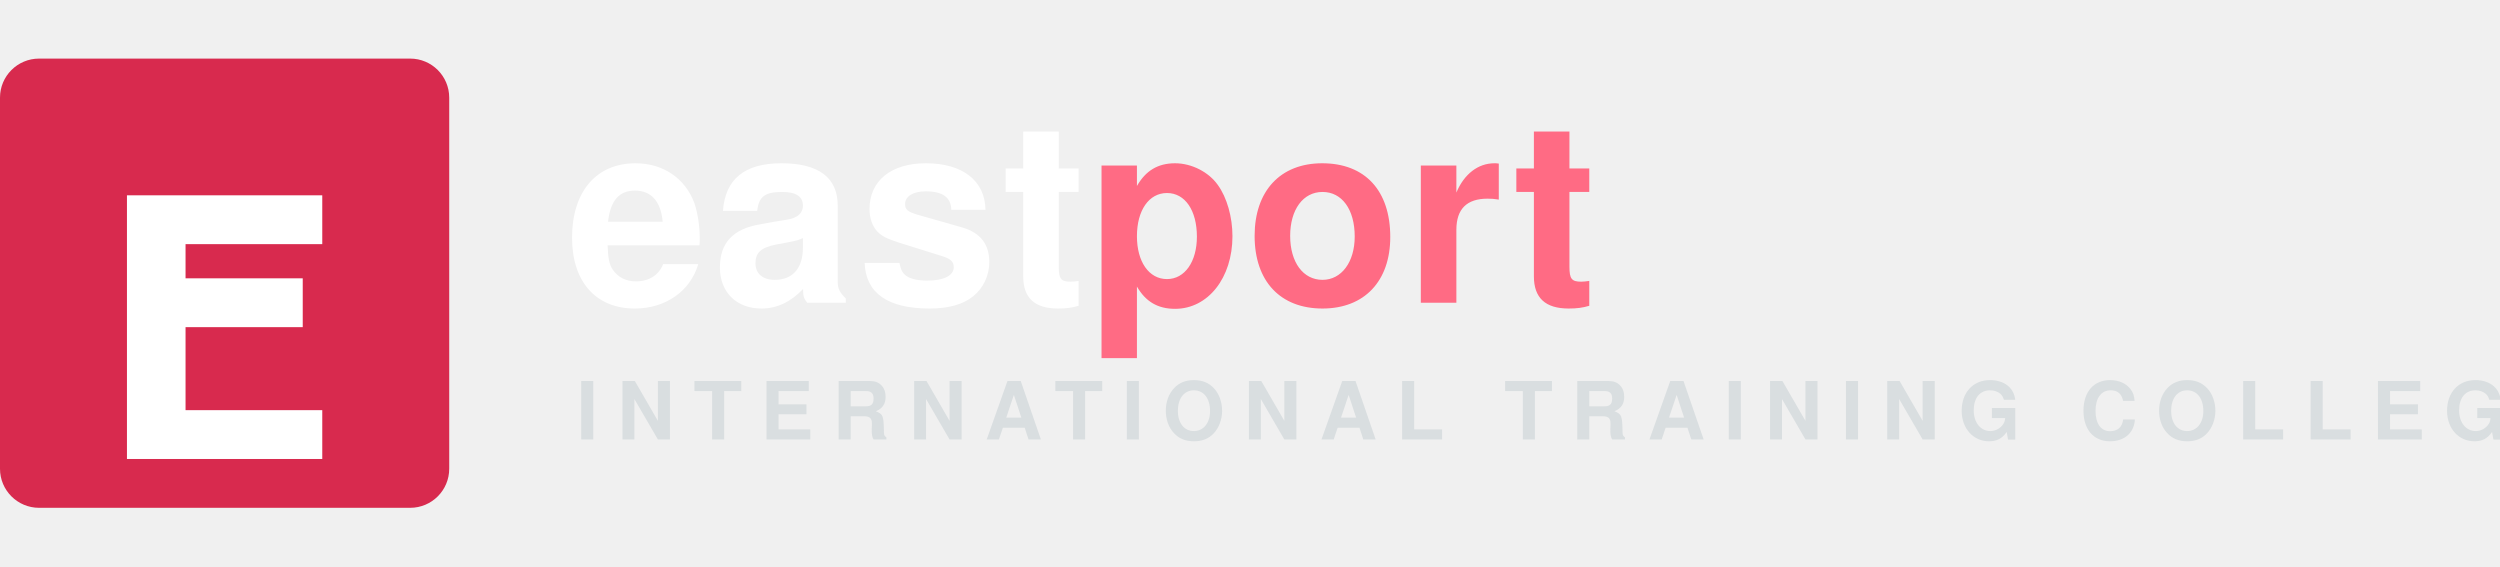
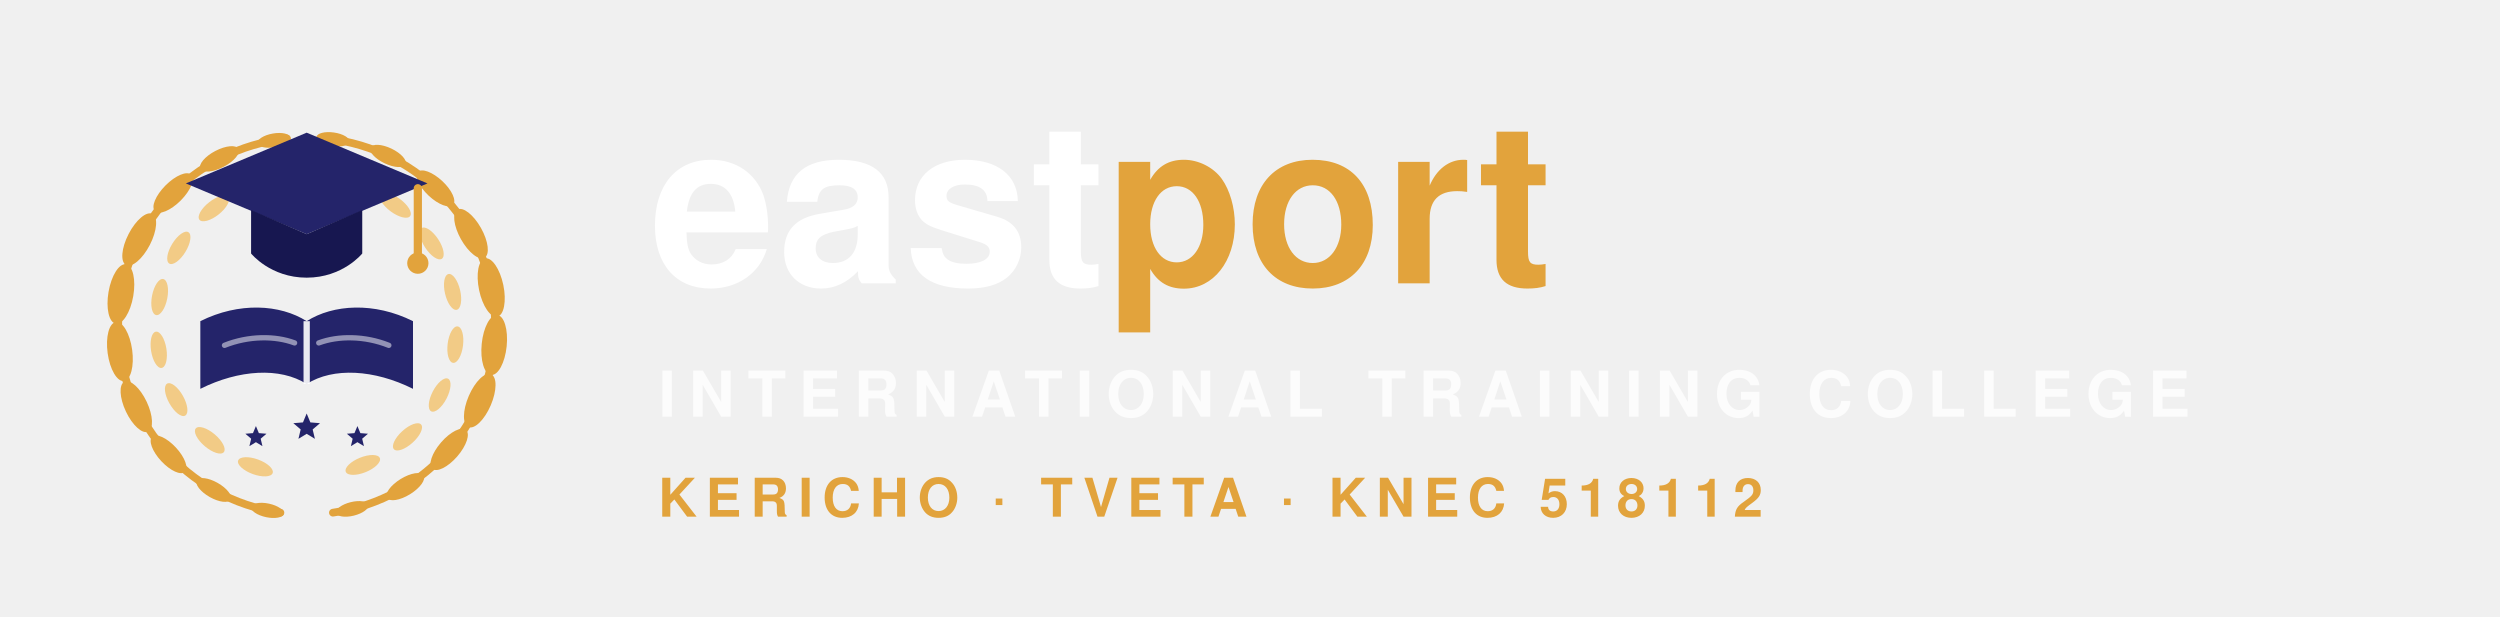
- <svg xmlns="http://www.w3.org/2000/svg" width="256" height="58" viewBox="0 0 256 58" role="img" aria-label="Eastport International Training College">
-   <rect x="0" y="6" width="46" height="46" rx="4" fill="#d82a4e" />
-   <path d="M13 20h20v5H19v3.5h12v5H19V42h14v5H13z" fill="#fff" />
-   <text x="58" y="31" font-family="Raleway, Helvetica, Arial, sans-serif" font-size="26" font-weight="800" letter-spacing="0.4" fill="#ffffff">east<tspan fill="#ff6b84">port</tspan>
+ <svg xmlns="http://www.w3.org/2000/svg" viewBox="0 0 300 74" width="300" height="74" role="img" aria-label="Eastport International Training College">
+   <g transform="translate(2 2) scale(0.29)">
+     <path d="M111.85 50.43 A78 78 0 0 0 109.14 205.24" fill="none" stroke="#e2a33c" stroke-width="3.2" stroke-linecap="round" />
+     <path d="M130.86 205.24 A78 78 0 0 0 128.15 50.43" fill="none" stroke="#e2a33c" stroke-width="3.2" stroke-linecap="round" />
+     <ellipse cx="106.46" cy="51.18" rx="6.88" ry="2.86" transform="rotate(-190.0 106.46 51.18)" fill="#e2a33c" />
+     <ellipse cx="83.92" cy="58.85" rx="8.89" ry="3.70" transform="rotate(-207.6 83.92 58.85)" fill="#e2a33c" />
+     <ellipse cx="64.74" cy="72.95" rx="10.64" ry="4.43" transform="rotate(-225.1 64.74 72.95)" fill="#e2a33c" />
+     <ellipse cx="50.71" cy="92.19" rx="11.89" ry="4.94" transform="rotate(-242.7 50.71 92.19)" fill="#e2a33c" />
+     <ellipse cx="43.13" cy="114.75" rx="12.47" ry="5.19" transform="rotate(-260.2 43.13 114.75)" fill="#e2a33c" />
+     <ellipse cx="42.72" cy="138.56" rx="12.31" ry="5.12" transform="rotate(-277.8 42.72 138.56)" fill="#e2a33c" />
+     <ellipse cx="49.50" cy="161.37" rx="11.43" ry="4.75" transform="rotate(-295.3 49.50 161.37)" fill="#e2a33c" />
+     <ellipse cx="62.85" cy="181.09" rx="9.94" ry="4.13" transform="rotate(-312.9 62.85 181.09)" fill="#e2a33c" />
+     <ellipse cx="81.53" cy="195.85" rx="8.04" ry="3.35" transform="rotate(-330.4 81.53 195.85)" fill="#e2a33c" />
+     <ellipse cx="103.78" cy="204.30" rx="6.88" ry="2.86" transform="rotate(-348.0 103.78 204.30)" fill="#e2a33c" />
+     <ellipse cx="100.84" cy="69.03" rx="7.60" ry="3.20" transform="rotate(-198.0 100.84 69.03)" fill="#f2cb86" />
+     <ellipse cx="81.59" cy="79.33" rx="7.60" ry="3.20" transform="rotate(-218.3 81.59 79.33)" fill="#f2cb86" />
+     <ellipse cx="67.10" cy="95.67" rx="7.60" ry="3.20" transform="rotate(-238.6 67.10 95.67)" fill="#f2cb86" />
+     <ellipse cx="59.17" cy="116.02" rx="7.60" ry="3.20" transform="rotate(-258.9 59.17 116.02)" fill="#f2cb86" />
+     <ellipse cx="58.79" cy="137.85" rx="7.60" ry="3.20" transform="rotate(-279.1 58.79 137.85)" fill="#f2cb86" />
+     <ellipse cx="66.00" cy="158.46" rx="7.60" ry="3.20" transform="rotate(-299.4 66.00 158.46)" fill="#f2cb86" />
+     <ellipse cx="79.91" cy="175.30" rx="7.60" ry="3.20" transform="rotate(-319.7 79.91 175.30)" fill="#f2cb86" />
+     <ellipse cx="98.79" cy="186.26" rx="7.60" ry="3.20" transform="rotate(-340.0 98.79 186.26)" fill="#f2cb86" />
+     <ellipse cx="138.87" cy="203.68" rx="6.88" ry="2.86" transform="rotate(-374.0 138.87 203.68)" fill="#e2a33c" />
+     <ellipse cx="160.82" cy="194.47" rx="8.89" ry="3.70" transform="rotate(-391.6 160.82 194.47)" fill="#e2a33c" />
+     <ellipse cx="178.97" cy="179.06" rx="10.64" ry="4.43" transform="rotate(-409.1 178.97 179.06)" fill="#e2a33c" />
+     <ellipse cx="191.62" cy="158.89" rx="11.89" ry="4.94" transform="rotate(-426.7 191.62 158.89)" fill="#e2a33c" />
+     <ellipse cx="197.60" cy="135.85" rx="12.47" ry="5.19" transform="rotate(-444.2 197.60 135.85)" fill="#e2a33c" />
+     <ellipse cx="196.36" cy="112.08" rx="12.31" ry="5.12" transform="rotate(-461.8 196.36 112.08)" fill="#e2a33c" />
+     <ellipse cx="188.00" cy="89.79" rx="11.43" ry="4.75" transform="rotate(-479.3 188.00 89.79)" fill="#e2a33c" />
+     <ellipse cx="173.31" cy="71.06" rx="9.94" ry="4.13" transform="rotate(-496.9 173.31 71.06)" fill="#e2a33c" />
+     <ellipse cx="153.65" cy="57.63" rx="8.04" ry="3.35" transform="rotate(-514.4 153.65 57.63)" fill="#e2a33c" />
+     <ellipse cx="130.86" cy="50.76" rx="6.88" ry="2.86" transform="rotate(-532.0 130.86 50.76)" fill="#e2a33c" />
+     <ellipse cx="143.23" cy="185.49" rx="7.60" ry="3.20" transform="rotate(-382.0 143.23 185.49)" fill="#f2cb86" />
+     <ellipse cx="161.72" cy="173.87" rx="7.60" ry="3.20" transform="rotate(-402.3 161.72 173.87)" fill="#f2cb86" />
+     <ellipse cx="175.03" cy="156.56" rx="7.60" ry="3.20" transform="rotate(-422.6 175.03 156.56)" fill="#f2cb86" />
+     <ellipse cx="181.52" cy="135.71" rx="7.60" ry="3.20" transform="rotate(-442.9 181.52 135.71)" fill="#f2cb86" />
+     <ellipse cx="180.38" cy="113.90" rx="7.60" ry="3.20" transform="rotate(-463.1 180.38 113.90)" fill="#f2cb86" />
+     <ellipse cx="171.74" cy="93.84" rx="7.60" ry="3.20" transform="rotate(-483.4 171.74 93.84)" fill="#f2cb86" />
+     <ellipse cx="156.69" cy="78.02" rx="7.60" ry="3.20" transform="rotate(-503.7 156.69 78.02)" fill="#f2cb86" />
+     <ellipse cx="137.09" cy="68.40" rx="7.60" ry="3.20" transform="rotate(-524.0 137.09 68.40)" fill="#f2cb86" />
+     <path d="M76 126 C92 118 109 119 120 126 C131 119 148 118 164 126 L164 154 C148 146 131 145 120 152 C109 145 92 146 76 154 Z" fill="#24246a" />
+     <path d="M120 126 L120 152" stroke="#ffffff" stroke-width="2.6" opacity=".9" />
+     <path d="M86 136 C96 132 107 132 115 135" stroke="#ffffff" stroke-width="2.2" fill="none" opacity=".5" stroke-linecap="round" />
+     <path d="M125 135 C133 132 144 132 154 136" stroke="#ffffff" stroke-width="2.2" fill="none" opacity=".5" stroke-linecap="round" />
+     <path d="M120 48 L170 69 L120 90 L70 69 Z" fill="#24246a" />
+     <path d="M97 80 L97 98 C97 98 105 108 120 108 C135 108 143 98 143 98 L143 80 L120 90 Z" fill="#171750" />
+     <path d="M166 71 L166 98" stroke="#e2a33c" stroke-width="3.4" stroke-linecap="round" />
+     <circle cx="166" cy="102" r="4.4" fill="#e2a33c" />
+     <polygon points="99.00,169.40 100.22,172.33 103.37,172.58 100.97,174.64 101.70,177.72 99.00,176.07 96.30,177.72 97.03,174.64 94.63,172.58 97.78,172.33" fill="#24246a" />
+     <polygon points="120.00,164.20 121.53,167.89 125.52,168.21 122.48,170.81 123.41,174.69 120.00,172.61 116.59,174.69 117.52,170.81 114.48,168.21 118.47,167.89" fill="#24246a" />
+     <polygon points="141.00,169.40 142.22,172.33 145.37,172.58 142.97,174.64 143.70,177.72 141.00,176.07 138.30,177.72 139.03,174.64 136.63,172.58 139.78,172.33" fill="#24246a" />
+   </g>
+   <text x="78" y="34" font-family="Raleway, Helvetica, Arial, sans-serif" font-size="27" font-weight="800" letter-spacing=".2" fill="#ffffff">east<tspan fill="#e2a33c">port</tspan>
  </text>
-   <text x="59" y="45" font-family="Raleway, Helvetica, Arial, sans-serif" font-size="8.2" font-weight="600" letter-spacing="1.9" fill="#d9dee0">INTERNATIONAL TRAINING COLLEGE</text>
+   <text x="79" y="50" font-family="Raleway, Helvetica, Arial, sans-serif" font-size="7.6" font-weight="700" letter-spacing="1.55" fill="rgba(255,255,255,.78)">INTERNATIONAL TRAINING COLLEGE</text>
+   <text x="79" y="62" font-family="Raleway, Helvetica, Arial, sans-serif" font-size="6.4" font-weight="700" letter-spacing="1.1" fill="#e2a33c">KERICHO · TVETA · KNEC 518112</text>
</svg>
